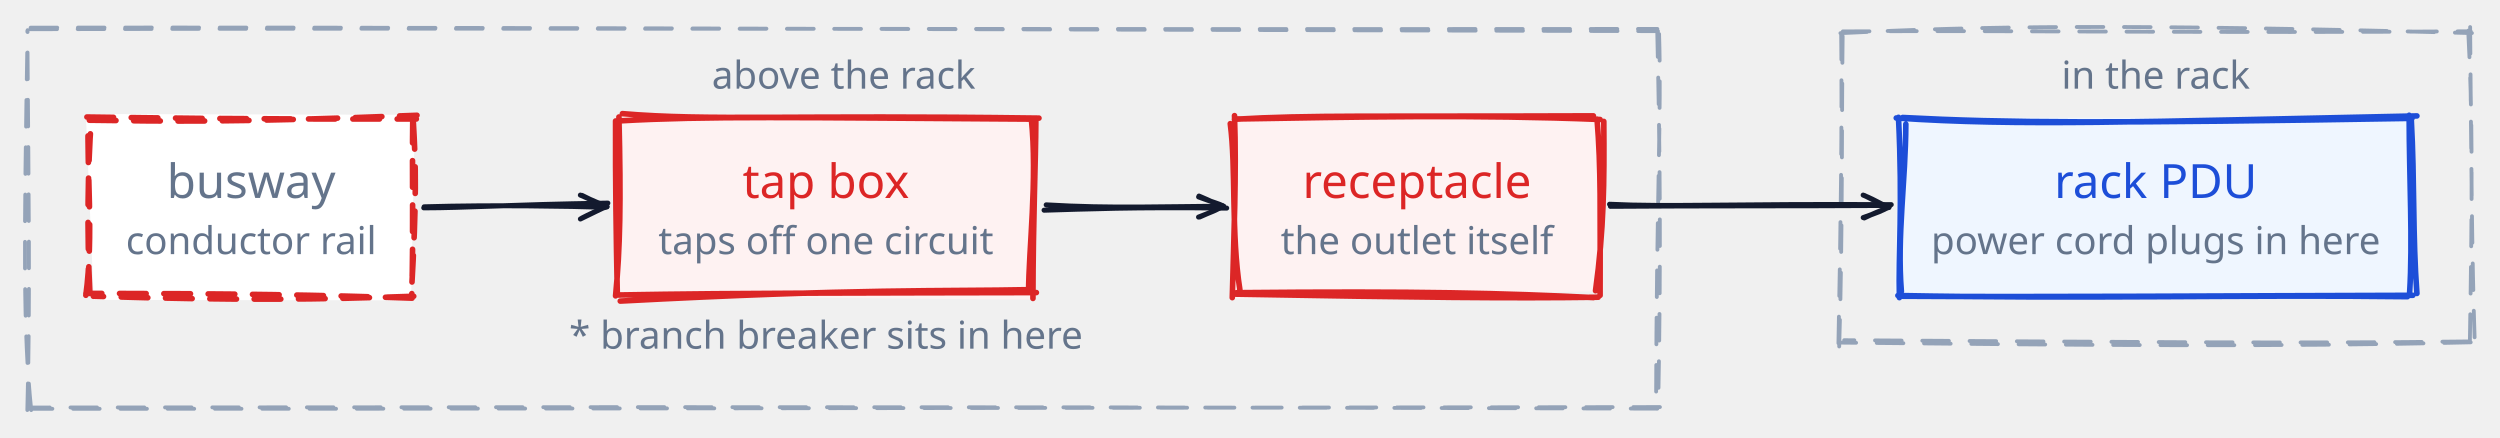
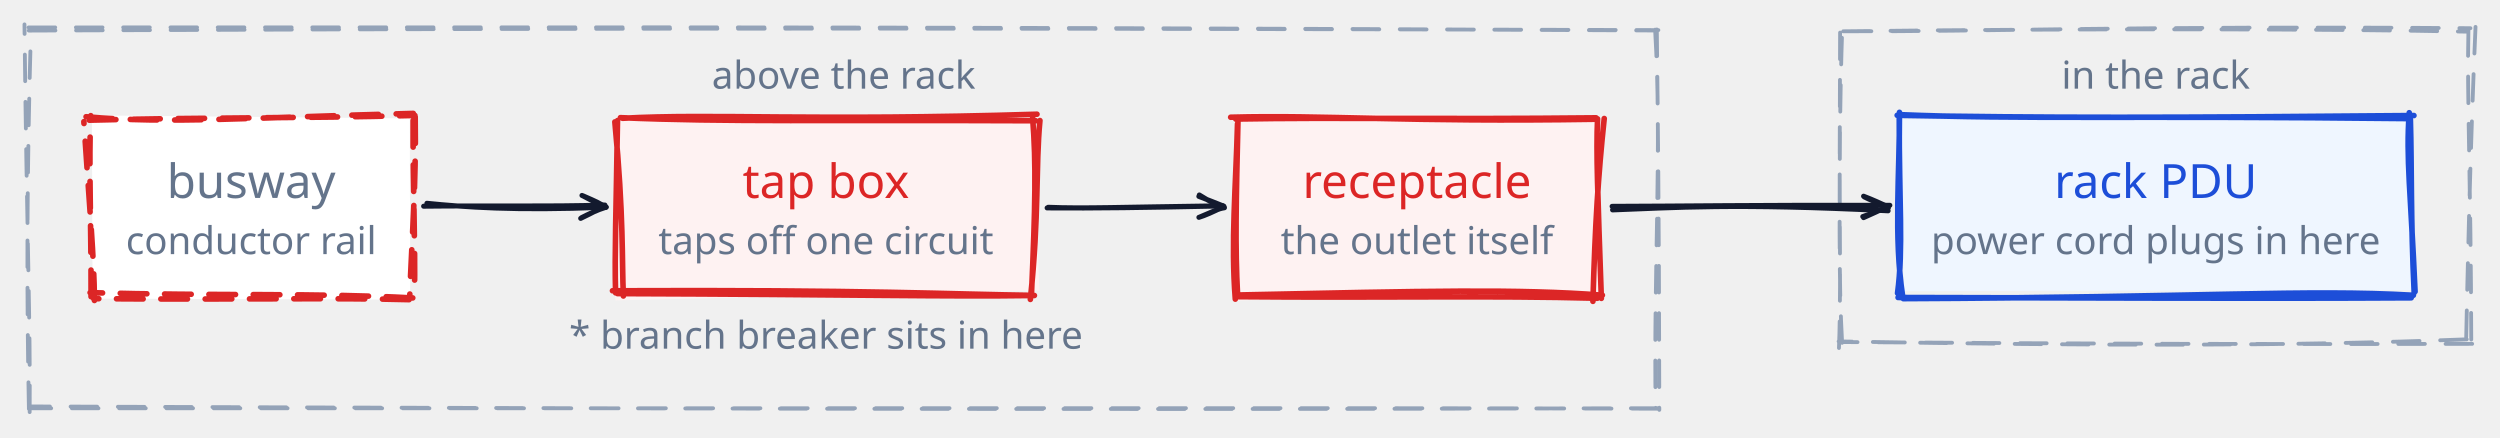
<svg xmlns="http://www.w3.org/2000/svg" viewBox="0 0 846 148" width="846" height="148" role="img" aria-label="an overhead busway runs above the rack row; a tap box clamps onto it and its receptacle is where the rack power cord plugs in" font-family="Gaegu, ui-rounded, sans-serif" text-anchor="middle" preserveAspectRatio="xMidYMid meet">
-   <path d="M10.361 9.362 C122.647 9.177, 236.091 9.637, 561.059 10.544 M10.294 9.89 C163.312 9.428, 316.794 9.989, 560.851 9.789 M561.437 11.518 C562.266 38.203, 560.593 65.701, 560.409 138.308 M560.807 10.252 C561.675 48.328, 562.143 85.78, 561.121 137.927 M561.718 137.752 C342.929 137.996, 126.199 138.446, 9.923 138.335 M560.844 138.287 C447.645 137.941, 333.809 137.576, 9.643 137.898 M10.565 138.775 C7.836 112.192, 8.098 83.639, 9.336 10.207 M9.247 138.762 C10.255 101.94, 9.659 64.758, 9.26 10.443" fill="none" stroke="#94a3b8" stroke-width="1.3" stroke-linecap="round" stroke-linejoin="round" stroke-dasharray="9 7" />
+   <path d="M9.685 9.283 C143.449 9.383, 277.162 8.764, 560.629 10.318 M9.749 10.349 C139.402 9.822, 268.468 9.241, 561.19 10.189 M560.089 10.033 C562.467 49.779, 559.516 91.993, 560.281 138.044 M560.668 9.976 C560.907 35.92, 561.422 62.17, 561.511 138.708 M560.889 138.14 C428.441 138.51, 296.075 138.644, 9.992 137.54 M561.319 138.301 C428.608 137.911, 296.449 138.259, 9.762 138.162 M10.039 139.46 C10.311 108.939, 9.108 81.847, 8.28 8.254 M9.78 138.377 C9.022 99.299, 9.017 59.994, 10.495 9.378" fill="none" stroke="#94a3b8" stroke-width="1.3" stroke-linecap="round" stroke-linejoin="round" stroke-dasharray="9 7" />
  <text x="285.5" y="30" font-size="13" fill="#64748b">above the rack</text>
-   <path d="M622.796 11.22 C669.681 8.83, 718.305 8.049, 836.497 11.198 M623.617 10.625 C686.093 10.238, 749.19 11.263, 836.095 10.587 M835.895 9.159 C836.243 50.147, 836.46 87.239, 837.469 116.158 M835.244 10.366 C836.713 37.47, 836.648 64.548, 835.794 116.269 M835.503 115.538 C777.255 116.289, 716.792 115.677, 624.069 115.124 M836.09 115.838 C769.542 117.479, 704.843 116.762, 622.716 115.94 M622.386 117.247 C623.575 79.645, 623.159 39.195, 623.59 9.086 M622.125 116.153 C622.883 78.935, 623.409 40.346, 623.036 9.569" fill="none" stroke="#94a3b8" stroke-width="1.3" stroke-linecap="round" stroke-linejoin="round" stroke-dasharray="9 7" />
+   <path d="M624.267 10.581 C672.533 10.753, 719.498 8.694, 835.998 9.54 M623.751 10.592 C707.405 9.573, 791.561 9.798, 835.309 10.718 M837.715 9.102 C835.85 51.832, 835.018 93.411, 834.53 115.683 M835.319 9.899 C834.778 33.369, 836.103 57.044, 836.281 116.514 M834.751 114.825 C774.901 117.157, 712.071 117.102, 622.19 115.54 M836.583 116.355 C773.707 116.535, 711.305 116.383, 622.674 115.748 M622.303 117.769 C623.345 90.343, 621.632 60.76, 623.459 8.208 M623.369 116.013 C622.164 94.791, 622.55 73.102, 622.692 9.102" fill="none" stroke="#94a3b8" stroke-width="1.3" stroke-linecap="round" stroke-linejoin="round" stroke-dasharray="9 7" />
  <text x="729.5" y="30" font-size="13" fill="#64748b">in the rack</text>
-   <path d="M29.048 38.579 L140.422 38.849 L139.106 101.621 L31.724 101.496" fill="#ffffff" />
-   <path d="M30.24 40.682 C55.306 40.975, 76.409 41.603, 141.102 39.013 M29.413 39.592 C52.228 39.867, 75.27 40.374, 140.89 40.266 M139.884 41.468 C140.704 55.407, 141.035 67.521, 139.226 99.09 M139.684 39.362 C139.409 60.242, 139.912 79.803, 139.356 99.374 M140.004 100.255 C108.922 101.355, 81.02 101.761, 31.605 100.252 M139.434 100.903 C109.95 99.828, 79.493 99.33, 29.065 99.274 M29.048 99.926 C31.756 79.89, 29.276 57.096, 29.882 40.312 M30.42 99.26 C29.362 78.492, 29.735 56.561, 30.866 40.859" fill="none" stroke="#dc2626" stroke-width="1.9" stroke-linecap="round" stroke-linejoin="round" stroke-dasharray="9 6" />
+   <path d="M31.1 39.044 L138.678 40.08 L138.804 101.41 L31.324 101.055" fill="#ffffff" />
+   <path d="M29.127 39.503 C56.522 41.99, 84.887 39.763, 139.858 38.375 M30.22 40.674 C67.361 39.684, 102.691 40.093, 140.402 39.064 M140.501 39.545 C140.886 62.305, 139.288 81.897, 138.669 99.878 M139.798 40.784 C139.67 61.701, 140.572 82.236, 140.264 99.718 M138.431 101.402 C112.831 100.699, 81.775 101.461, 31.687 101.073 M139.679 100.824 C107.484 99.053, 73.22 100.218, 30.485 99.035 M31.955 101.682 C31.87 87.297, 30.28 70.095, 28.374 41.175 M30.807 100.394 C30.899 77.197, 29.978 53.427, 30.721 39.141" fill="none" stroke="#dc2626" stroke-width="1.9" stroke-linecap="round" stroke-linejoin="round" stroke-dasharray="9 6" />
  <text x="85" y="67" font-size="16" fill="#64748b">busway</text>
  <text x="85" y="86" font-size="13" fill="#64748b">conductor rail</text>
-   <path d="M210.897 38.447 L348.839 39.68 L349.244 101.432 L209.327 100.155" fill="#fef2f2" />
-   <path d="M210.624 38.457 C239.907 40.93, 267.495 38.832, 351.583 39.976 M209.513 40.914 C239.162 39.22, 268.661 39.78, 349.213 40.315 M348.998 40.168 C351.108 60.523, 348.088 84.827, 348.078 98.776 M350.536 40.377 C350.469 55.921, 349.614 72.616, 349.547 100.987 M348.591 98.014 C319.407 98.637, 291.061 97.584, 209.896 101.888 M350.706 99.01 C299.601 99.129, 250.279 99.086, 209.037 99.83 M208.901 99.74 C208.503 79.42, 208.229 61.625, 208.308 40.943 M208.308 100.12 C209.844 84.058, 210.158 68.491, 209.44 39.597" fill="none" stroke="#dc2626" stroke-width="1.9" stroke-linecap="round" stroke-linejoin="round" />
+   <path d="M208.921 38.858 L349.194 39.904 L351.774 98.287 L208.228 101.637" fill="#fef2f2" />
+   <path d="M210.665 40.028 C241.096 38.347, 275.065 40.994, 350.916 38.648 M209.941 39.811 C244.664 41.355, 281.493 40.549, 350.492 40.866 M351.918 40.796 C350.404 56.657, 351.695 72.556, 348.67 101.322 M349.441 39.864 C350.673 55.306, 350.334 70.181, 349.075 99.033 M349.771 99.951 C322.881 99.621, 293.947 98.006, 207.259 98.393 M350.042 99.996 C320.031 100.446, 289.249 99.635, 208.963 99.357 M210.952 100.165 C210.415 88.503, 211.111 73.282, 208.062 41.259 M208.311 99.094 C207.946 85.572, 208.51 71.637, 208.962 40.802" fill="none" stroke="#dc2626" stroke-width="1.9" stroke-linecap="round" stroke-linejoin="round" />
  <text x="279.5" y="67" font-size="16" fill="#dc2626">tap box</text>
  <text x="279.5" y="86" font-size="13" fill="#64748b">taps off one circuit</text>
  <text x="279.5" y="118" font-size="13" fill="#64748b">* branch breaker sits in here</text>
-   <path d="M418.352 39.773 L542.106 40.521 L542.577 98.515 L416.387 101.067" fill="#fef2f2" />
-   <path d="M417.733 40.366 C442.805 38.85, 465.993 39.49, 539.199 39.204 M417.808 40.277 C458.255 39.595, 499.877 38.726, 541.462 40.439 M542.726 41.088 C542.895 61.742, 542.775 77.68, 539.925 98.381 M540.438 40.313 C541.809 57.006, 541.48 71.629, 541.473 99.95 M539.237 100.703 C509.623 99.223, 480.112 98.433, 418.487 99.05 M540.825 100.578 C510.481 100.998, 480.543 100.649, 417.476 99.528 M419.586 98.091 C416.577 79.037, 418.317 57.009, 416.321 41.851 M417.001 100.723 C417.514 80.133, 418.458 58.819, 417.756 39.133" fill="none" stroke="#dc2626" stroke-width="1.9" stroke-linecap="round" stroke-linejoin="round" />
+   <path d="M419.342 38.18 L540.148 39.476 L541.919 98.833 L417.39 101.718" fill="#fef2f2" />
+   <path d="M416.461 39.673 C448.645 38.806, 475.213 41.381, 539.862 40.354 M418.179 40.287 C452.222 39.685, 486.573 40.439, 540.094 39.868 M542.872 40.103 C540.808 59.596, 539.813 75.498, 539.042 101.975 M540.61 40.218 C540.106 51.672, 540.654 65.089, 541.9 100.967 M542.246 99.885 C513.743 97.73, 483.271 98.441, 419.251 99.821 M540.551 100.935 C504.538 99.945, 468.426 100.852, 418.104 100.397 M418.026 101.227 C416.507 82.11, 418.215 63.05, 418.77 41.918 M418.801 99.78 C417.93 83.531, 418.286 68.332, 418.943 40.478" fill="none" stroke="#dc2626" stroke-width="1.9" stroke-linecap="round" stroke-linejoin="round" />
  <text x="479.5" y="67" font-size="16" fill="#dc2626">receptacle</text>
  <text x="479.5" y="86" font-size="13" fill="#64748b">the outlet itself</text>
-   <path d="M642.804 39.761 L816.697 40.056 L816.655 101.047 L641.046 99.545" fill="#eff6ff" />
-   <path d="M641.698 39.929 C683.047 42.736, 722.649 41.212, 817.881 39.23 M643.875 39.761 C678.646 41.61, 714.436 41.775, 816.213 40.051 M815.981 40.53 C817.124 61.215, 816.425 79.965, 817.881 99.304 M815.256 39.002 C815.289 61.361, 816.512 81.276, 815.41 99.139 M814.669 100.395 C760.412 99.694, 704.201 101.229, 642.247 100.003 M816.504 99.935 C753.377 100.083, 691.749 100.575, 642.58 100.237 M643.423 98.582 C641.925 79.855, 644.868 61.301, 644.932 41.998 M642.753 100.713 C642.366 85.774, 643.915 69.912, 642.447 39.706" fill="none" stroke="#1d4ed8" stroke-width="1.9" stroke-linecap="round" stroke-linejoin="round" />
+   <path d="M642.192 40.354 L816.433 39.786 L816.439 98.17 L644.392 98.536" fill="#eff6ff" />
+   <path d="M642.507 38.782 C682.665 40.477, 722.269 39.081, 814.499 40.131 M642.004 39.021 C689.306 39.933, 736.506 39.844, 816.876 39.098 M815.288 38.146 C814.162 53.597, 815.789 65.152, 817.26 98.675 M815.681 40.433 C816.161 57.308, 815.742 73.838, 816.957 99.059 M816.688 99.918 C780.019 97.822, 746.849 100.614, 644.067 101.061 M815.953 100.783 C763.299 101.092, 709.782 100.8, 642.311 100.67 M643.833 100.09 C640.821 80.083, 642.871 58.17, 642.779 38.019 M642.128 99.213 C644.128 84.342, 642.604 67.6, 642.706 40.125" fill="none" stroke="#1d4ed8" stroke-width="1.9" stroke-linecap="round" stroke-linejoin="round" />
  <text x="729.5" y="67" font-size="16" fill="#1d4ed8">rack PDU</text>
  <text x="729.5" y="86" font-size="13" fill="#64748b">power cord plugs in here</text>
-   <path d="M143.403 70.334 C157.885 70.317, 171.222 69.29, 205.699 68.731 M143.527 69.991 C167.763 69.29, 193.042 69.762, 204.686 70.141" fill="none" stroke="#131A2E" stroke-width="1.7" stroke-linecap="round" stroke-linejoin="round" />
-   <path d="M205.389 70.015 C203.491 69.129, 201.429 68.196, 196.395 66.021 M204.863 69.938 C202.585 69.232, 200.644 67.826, 196.961 66.126" fill="none" stroke="#131A2E" stroke-width="1.7" stroke-linecap="round" stroke-linejoin="round" />
-   <path d="M205.411 69.885 C203.483 70.534, 201.197 71.851, 196.405 74.108 M204.805 69.872 C202.078 71.389, 199.161 72.59, 196.888 73.816" fill="none" stroke="#131A2E" stroke-width="1.7" stroke-linecap="round" stroke-linejoin="round" />
-   <path d="M353.311 71.134 C367.654 70.721, 383.441 69.994, 415.109 70.423 M354.033 69.326 C375.719 70.664, 395.83 69.824, 413.724 69.813" fill="none" stroke="#131A2E" stroke-width="1.7" stroke-linecap="round" stroke-linejoin="round" />
-   <path d="M414.009 69.741 C412.674 68.982, 410.348 68.412, 405.609 66.641 M414.02 70.173 C411.856 69.101, 409.972 68.138, 405.736 66.347" fill="none" stroke="#131A2E" stroke-width="1.7" stroke-linecap="round" stroke-linejoin="round" />
-   <path d="M413.687 69.647 C411.907 71.213, 409.627 71.712, 405.942 73.437 M414.127 69.87 C411.898 70.66, 410.313 71.726, 405.588 73.46" fill="none" stroke="#131A2E" stroke-width="1.7" stroke-linecap="round" stroke-linejoin="round" />
-   <path d="M544.672 69.121 C564.259 70.105, 585.994 68.95, 639.993 69.25 M544.962 69.82 C576.602 69.57, 607.435 69.726, 638.843 69.52" fill="none" stroke="#131A2E" stroke-width="1.7" stroke-linecap="round" stroke-linejoin="round" />
-   <path d="M639.191 70.203 C637.204 69.47, 635.311 68.008, 630.494 66.02 M638.891 69.938 C636.847 69.139, 634.449 68.008, 630.921 66.165" fill="none" stroke="#131A2E" stroke-width="1.7" stroke-linecap="round" stroke-linejoin="round" />
-   <path d="M639.318 69.959 C636.969 71.33, 635.245 71.948, 630.508 73.632 M639.202 70.158 C636.218 71.349, 633.419 72.501, 630.867 73.753" fill="none" stroke="#131A2E" stroke-width="1.7" stroke-linecap="round" stroke-linejoin="round" />
+   <path d="M144.463 68.795 C156.964 70.031, 173.877 71.396, 204.664 70.131 M143.358 69.781 C164.306 69.524, 185.325 69.981, 204.706 69.385" fill="none" stroke="#131A2E" stroke-width="1.7" stroke-linecap="round" stroke-linejoin="round" />
+   <path d="M204.976 70.189 C203.152 68.828, 201.944 68.297, 197.194 66.222 M205.037 70.11 C203.078 69.332, 201.255 68.363, 196.937 66.138" fill="none" stroke="#131A2E" stroke-width="1.7" stroke-linecap="round" stroke-linejoin="round" />
+   <path d="M204.804 69.841 C202.74 70.634, 201.477 71.525, 196.505 73.899 M205.171 70.087 C201.926 71.104, 199.027 72.514, 196.78 73.669" fill="none" stroke="#131A2E" stroke-width="1.7" stroke-linecap="round" stroke-linejoin="round" />
+   <path d="M354.707 70.144 C366.729 70.635, 378.518 70.11, 413.805 69.637 M354.344 70.358 C370.61 70.487, 387.286 70.246, 413.36 69.699" fill="none" stroke="#131A2E" stroke-width="1.7" stroke-linecap="round" stroke-linejoin="round" />
+   <path d="M413.998 69.71 C412.233 69.582, 410.229 68.737, 405.85 65.978 M414.168 69.784 C411.256 68.588, 408.496 67.555, 405.689 66.46" fill="none" stroke="#131A2E" stroke-width="1.7" stroke-linecap="round" stroke-linejoin="round" />
+   <path d="M414.355 70.306 C412.034 70.678, 410.998 71.396, 406.034 73.428 M413.831 70.01 C410.827 71.604, 407.528 73.013, 405.705 73.553" fill="none" stroke="#131A2E" stroke-width="1.7" stroke-linecap="round" stroke-linejoin="round" />
+   <path d="M545.694 71.031 C565.716 70.297, 587.099 68.707, 638.941 71.336 M545.536 69.828 C569.166 69.776, 593.51 69.375, 639.523 69.47" fill="none" stroke="#131A2E" stroke-width="1.7" stroke-linecap="round" stroke-linejoin="round" />
+   <path d="M639.005 70.363 C637.098 68.922, 634.956 68.72, 630.853 66.623 M638.838 69.936 C636.588 68.902, 633.768 67.59, 630.632 66.395" fill="none" stroke="#131A2E" stroke-width="1.7" stroke-linecap="round" stroke-linejoin="round" />
+   <path d="M638.823 70.405 C637.406 70.477, 635.494 71.584, 630.368 73.288 M638.827 69.847 C636.25 71.139, 633.678 72.273, 630.629 73.648" fill="none" stroke="#131A2E" stroke-width="1.7" stroke-linecap="round" stroke-linejoin="round" />
</svg>
